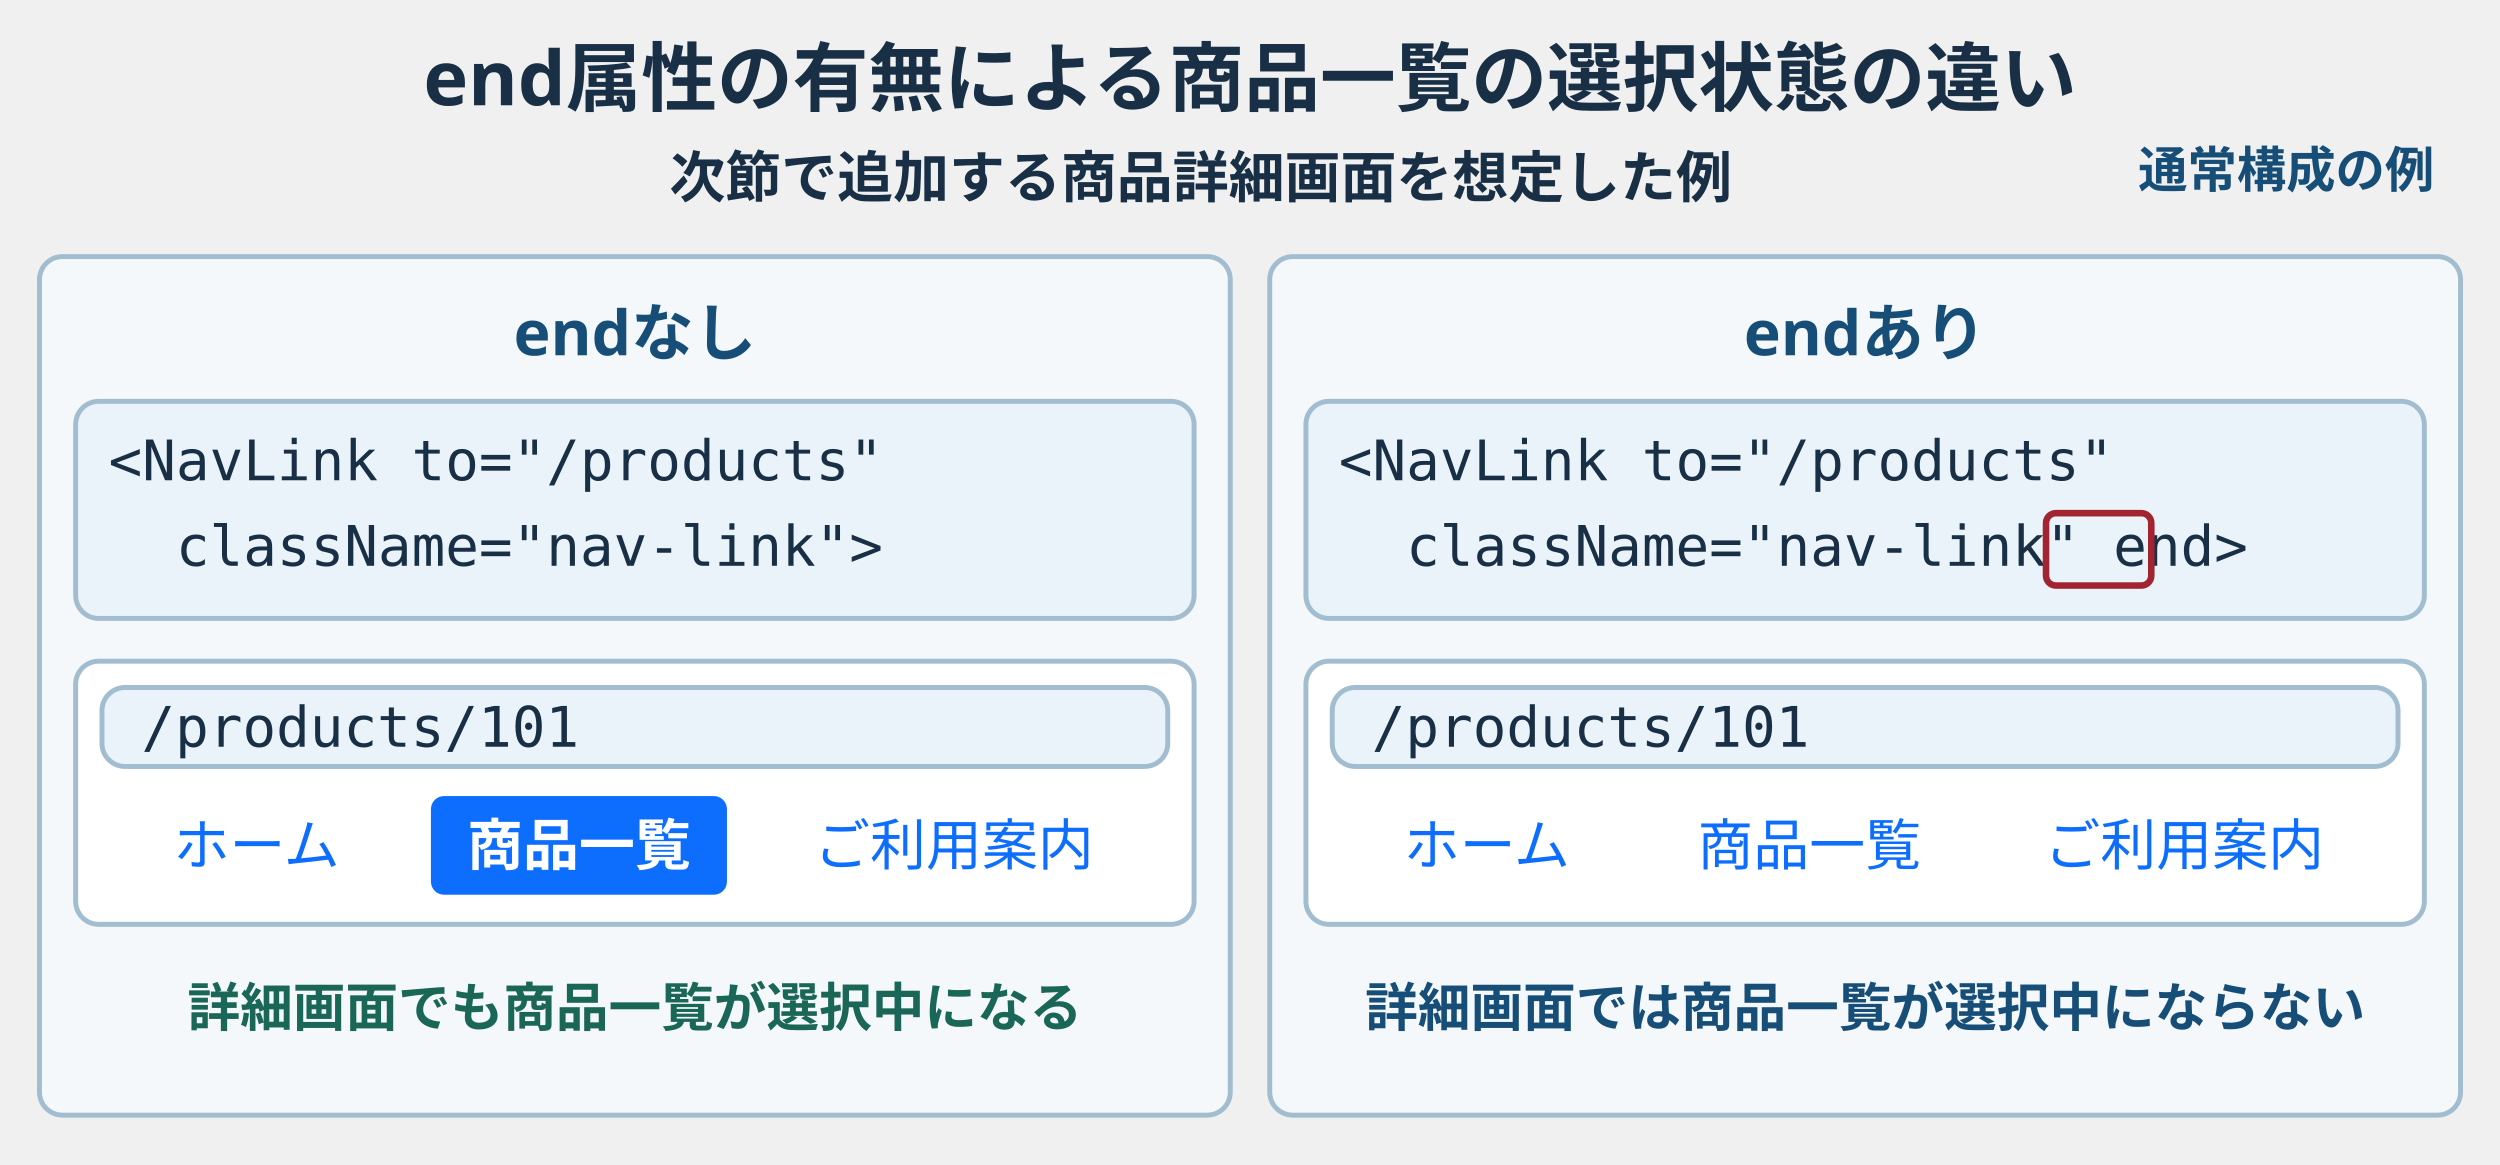
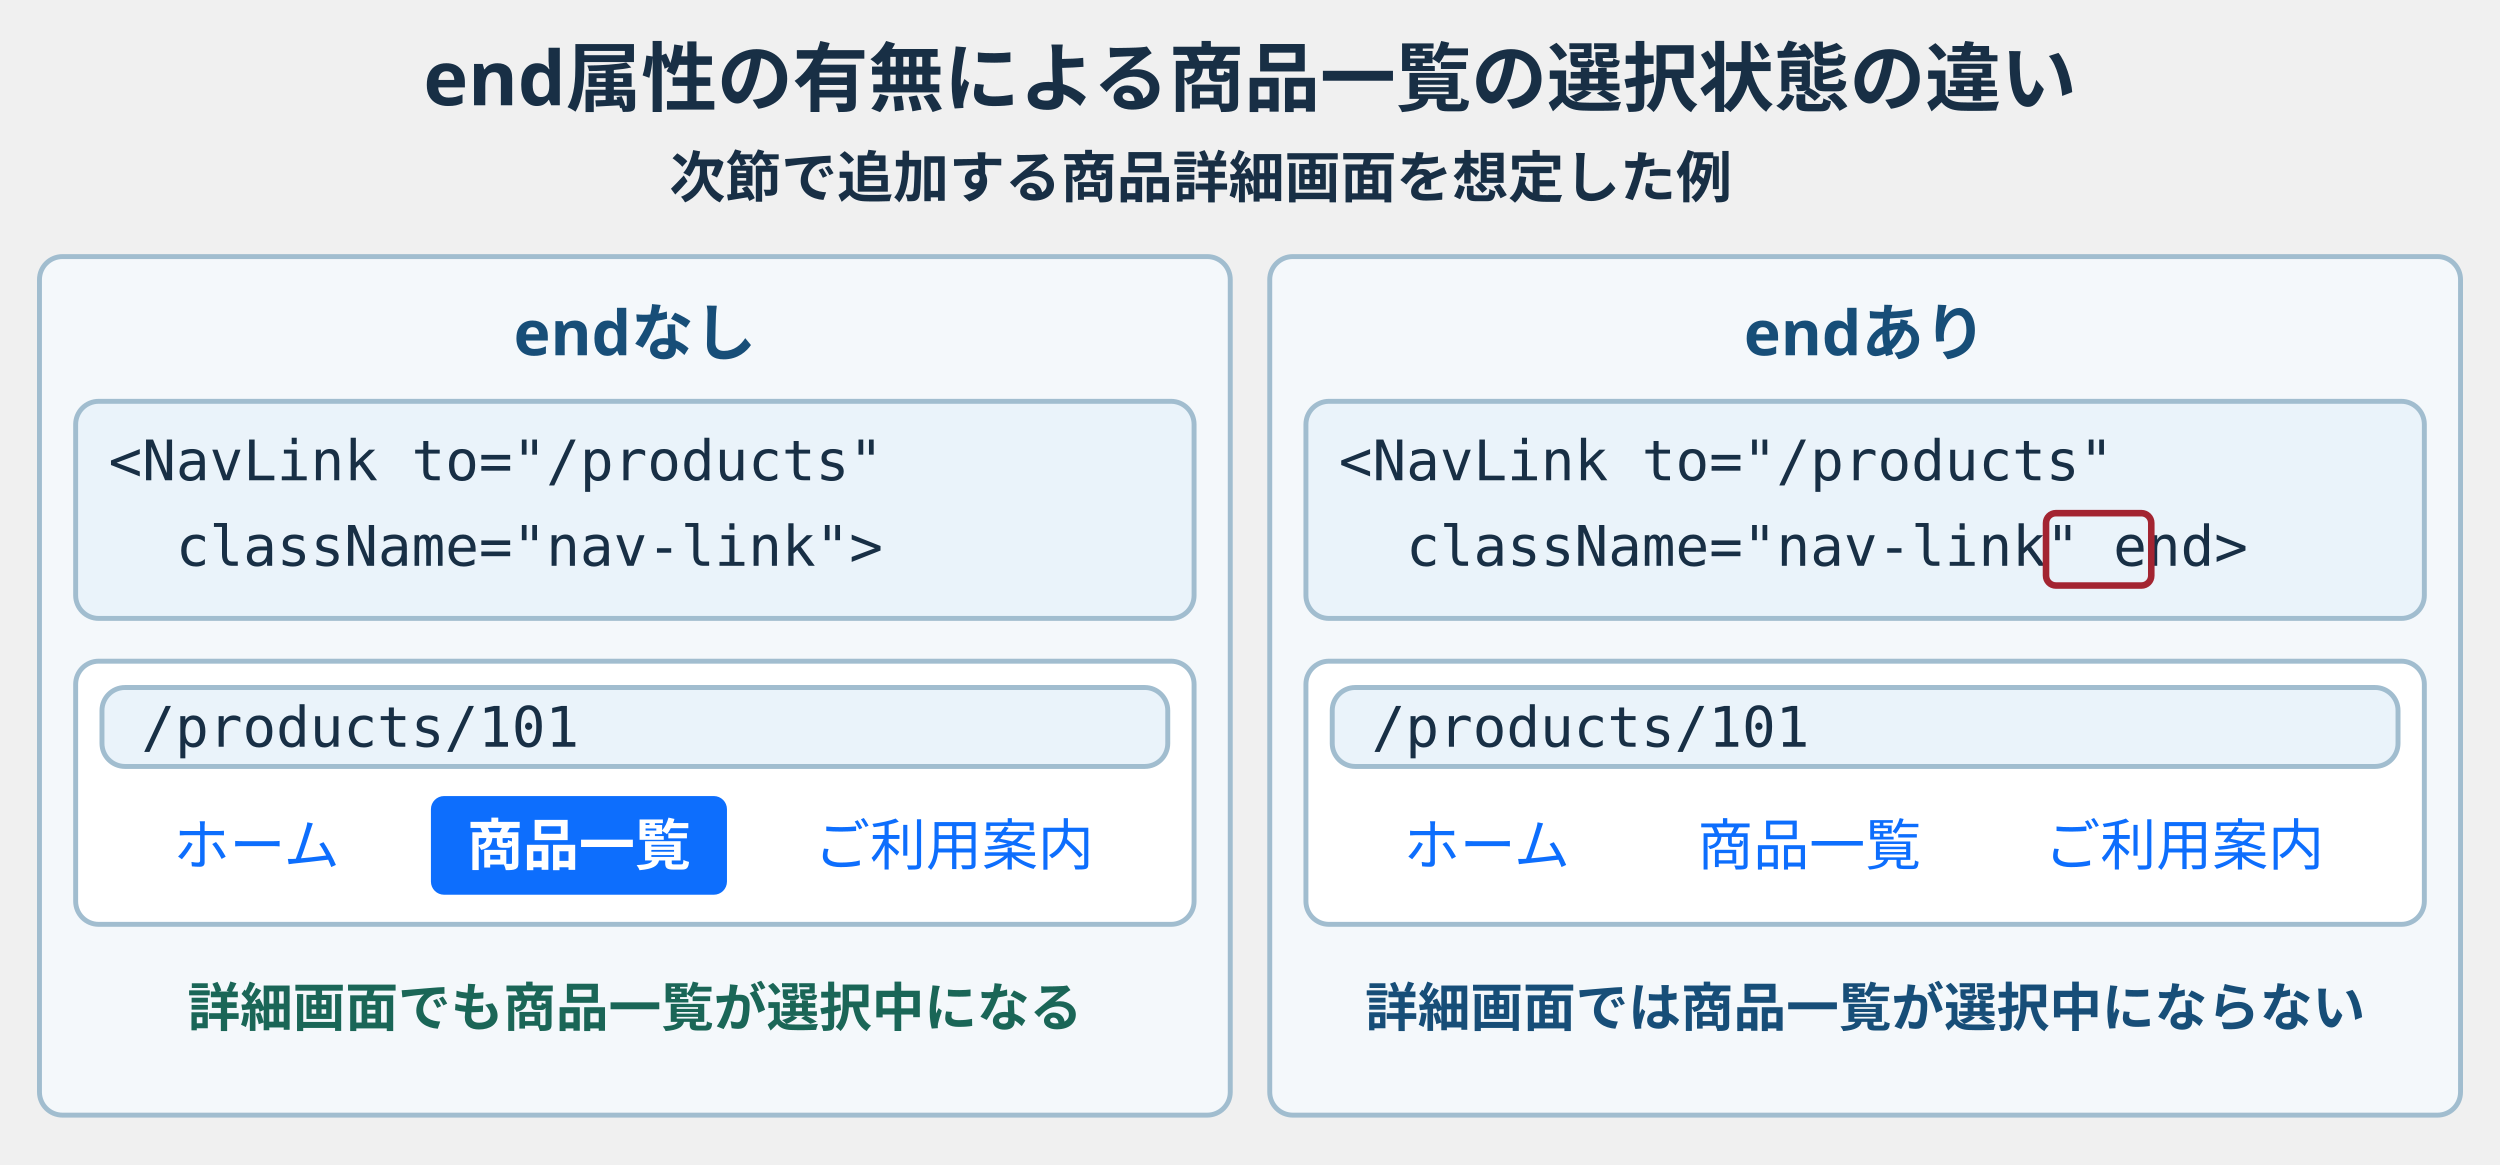
<svg xmlns="http://www.w3.org/2000/svg" width="760" height="354" viewBox="0 0 760 354">
  <text x="380" y="32" font-family="Meiryo UI, MS PGothic, sans-serif" font-size="23" fill="#182f45" text-anchor="middle" font-weight="700">end属性の有無による商品一覧の選択状態の違い</text>
-   <text x="740" y="57" font-family="Meiryo UI, MS PGothic, sans-serif" font-size="15" fill="#174e78" text-anchor="end" font-weight="700">通常構成の例</text>
  <text x="365" y="60" font-family="Meiryo UI, MS PGothic, sans-serif" font-size="17" fill="#182f45" text-anchor="middle" font-weight="700">次節で追加する商品詳細画面を想定した例</text>
  <rect x="12" y="78" width="362" height="261" rx="7" fill="#f4f8fb" stroke="#a1bdcf" stroke-width="1.5" />
  <text x="193" y="108" font-family="Meiryo UI, MS PGothic, sans-serif" font-size="19" fill="#174e78" text-anchor="middle" font-weight="700">endなし</text>
  <rect x="23" y="122" width="340" height="66" rx="7" fill="#eaf3fa" stroke="#a1bdcf" stroke-width="1.5" />
  <text x="33.00 42.39 51.78 61.17 70.56 79.95 89.34 98.74 108.13 117.52 126.91 136.30 145.69 155.08 164.47 173.86 183.25 192.64 202.03 211.43 220.82 230.21 239.60" y="146" font-family="Consolas, MS Gothic, monospace" font-size="17" fill="#182f45" xml:space="preserve">&lt;NavLink to="/products"</text>
  <text x="33.00 42.39 51.78 61.17 70.56 79.95 89.34 98.74 108.13 117.52 126.91 136.30 145.69 155.08 164.47 173.86 183.25 192.64 202.03 211.43 220.82 230.21 239.60" y="172" font-family="Consolas, MS Gothic, monospace" font-size="17" fill="#182f45" xml:space="preserve">  className="nav-link"&gt;</text>
  <rect x="23" y="201" width="340" height="80" rx="7" fill="#fff" stroke="#a1bdcf" stroke-width="1.5" />
  <rect x="31" y="209" width="324" height="24" rx="7" fill="#eaf3fa" stroke="#a1bdcf" stroke-width="1.5" />
  <text x="43.00 52.39 61.78 71.17 80.56 89.95 99.34 108.74 118.13 127.52 136.91 146.30 155.69" y="227" font-family="Consolas, MS Gothic, monospace" font-size="17" fill="#182f45" xml:space="preserve">/products/101</text>
  <rect x="131" y="242" width="90" height="30" rx="4" fill="#0d6efd" stroke="none" stroke-width="1.5" />
  <text x="78" y="263" font-family="Meiryo UI, MS PGothic, sans-serif" font-size="17" fill="#0d6efd" text-anchor="middle" font-weight="400">ホーム</text>
  <text x="176" y="263" font-family="Meiryo UI, MS PGothic, sans-serif" font-size="17" fill="#ffffff" text-anchor="middle" font-weight="700">商品一覧</text>
  <text x="290" y="263" font-family="Meiryo UI, MS PGothic, sans-serif" font-size="17" fill="#0d6efd" text-anchor="middle" font-weight="400">ご利用案内</text>
  <text x="193" y="312" font-family="Meiryo UI, MS PGothic, sans-serif" font-size="16" fill="#1a6657" text-anchor="middle" font-weight="700">詳細画面でも商品一覧が選択中になる</text>
  <rect x="386" y="78" width="362" height="261" rx="7" fill="#f4f8fb" stroke="#a1bdcf" stroke-width="1.5" />
  <text x="567" y="108" font-family="Meiryo UI, MS PGothic, sans-serif" font-size="19" fill="#174e78" text-anchor="middle" font-weight="700">endあり</text>
  <rect x="397" y="122" width="340" height="66" rx="7" fill="#eaf3fa" stroke="#a1bdcf" stroke-width="1.5" />
  <text x="407.00 416.39 425.78 435.17 444.56 453.95 463.34 472.74 482.13 491.52 500.91 510.30 519.69 529.08 538.47 547.86 557.25 566.64 576.03 585.43 594.82 604.21 613.60" y="146" font-family="Consolas, MS Gothic, monospace" font-size="17" fill="#182f45" xml:space="preserve">&lt;NavLink to="/products"</text>
  <text x="407.00 416.39 425.78 435.17 444.56 453.95 463.34 472.74 482.13 491.52 500.91 510.30 519.69 529.08 538.47 547.86 557.25 566.64 576.03 585.43 594.82 604.21 613.60 622.99 632.38 641.77 651.16" y="172" font-family="Consolas, MS Gothic, monospace" font-size="17" fill="#182f45" xml:space="preserve">  className="nav-link" end&gt;</text>
  <rect x="621.99" y="156" width="32" height="22" rx="3" fill="none" stroke="#a32431" stroke-width="2" />
  <rect x="397" y="201" width="340" height="80" rx="7" fill="#fff" stroke="#a1bdcf" stroke-width="1.5" />
  <rect x="405" y="209" width="324" height="24" rx="7" fill="#eaf3fa" stroke="#a1bdcf" stroke-width="1.5" />
  <text x="417.00 426.39 435.78 445.17 454.56 463.95 473.34 482.74 492.13 501.52 510.91 520.30 529.69" y="227" font-family="Consolas, MS Gothic, monospace" font-size="17" fill="#182f45" xml:space="preserve">/products/101</text>
  <text x="452" y="263" font-family="Meiryo UI, MS PGothic, sans-serif" font-size="17" fill="#0d6efd" text-anchor="middle" font-weight="400">ホーム</text>
  <text x="550" y="263" font-family="Meiryo UI, MS PGothic, sans-serif" font-size="17" fill="#0d6efd" text-anchor="middle" font-weight="400">商品一覧</text>
  <text x="664" y="263" font-family="Meiryo UI, MS PGothic, sans-serif" font-size="17" fill="#0d6efd" text-anchor="middle" font-weight="400">ご利用案内</text>
  <text x="567" y="312" font-family="Meiryo UI, MS PGothic, sans-serif" font-size="16" fill="#174e78" text-anchor="middle" font-weight="700">詳細画面では商品一覧が選択中にならない</text>
</svg>
